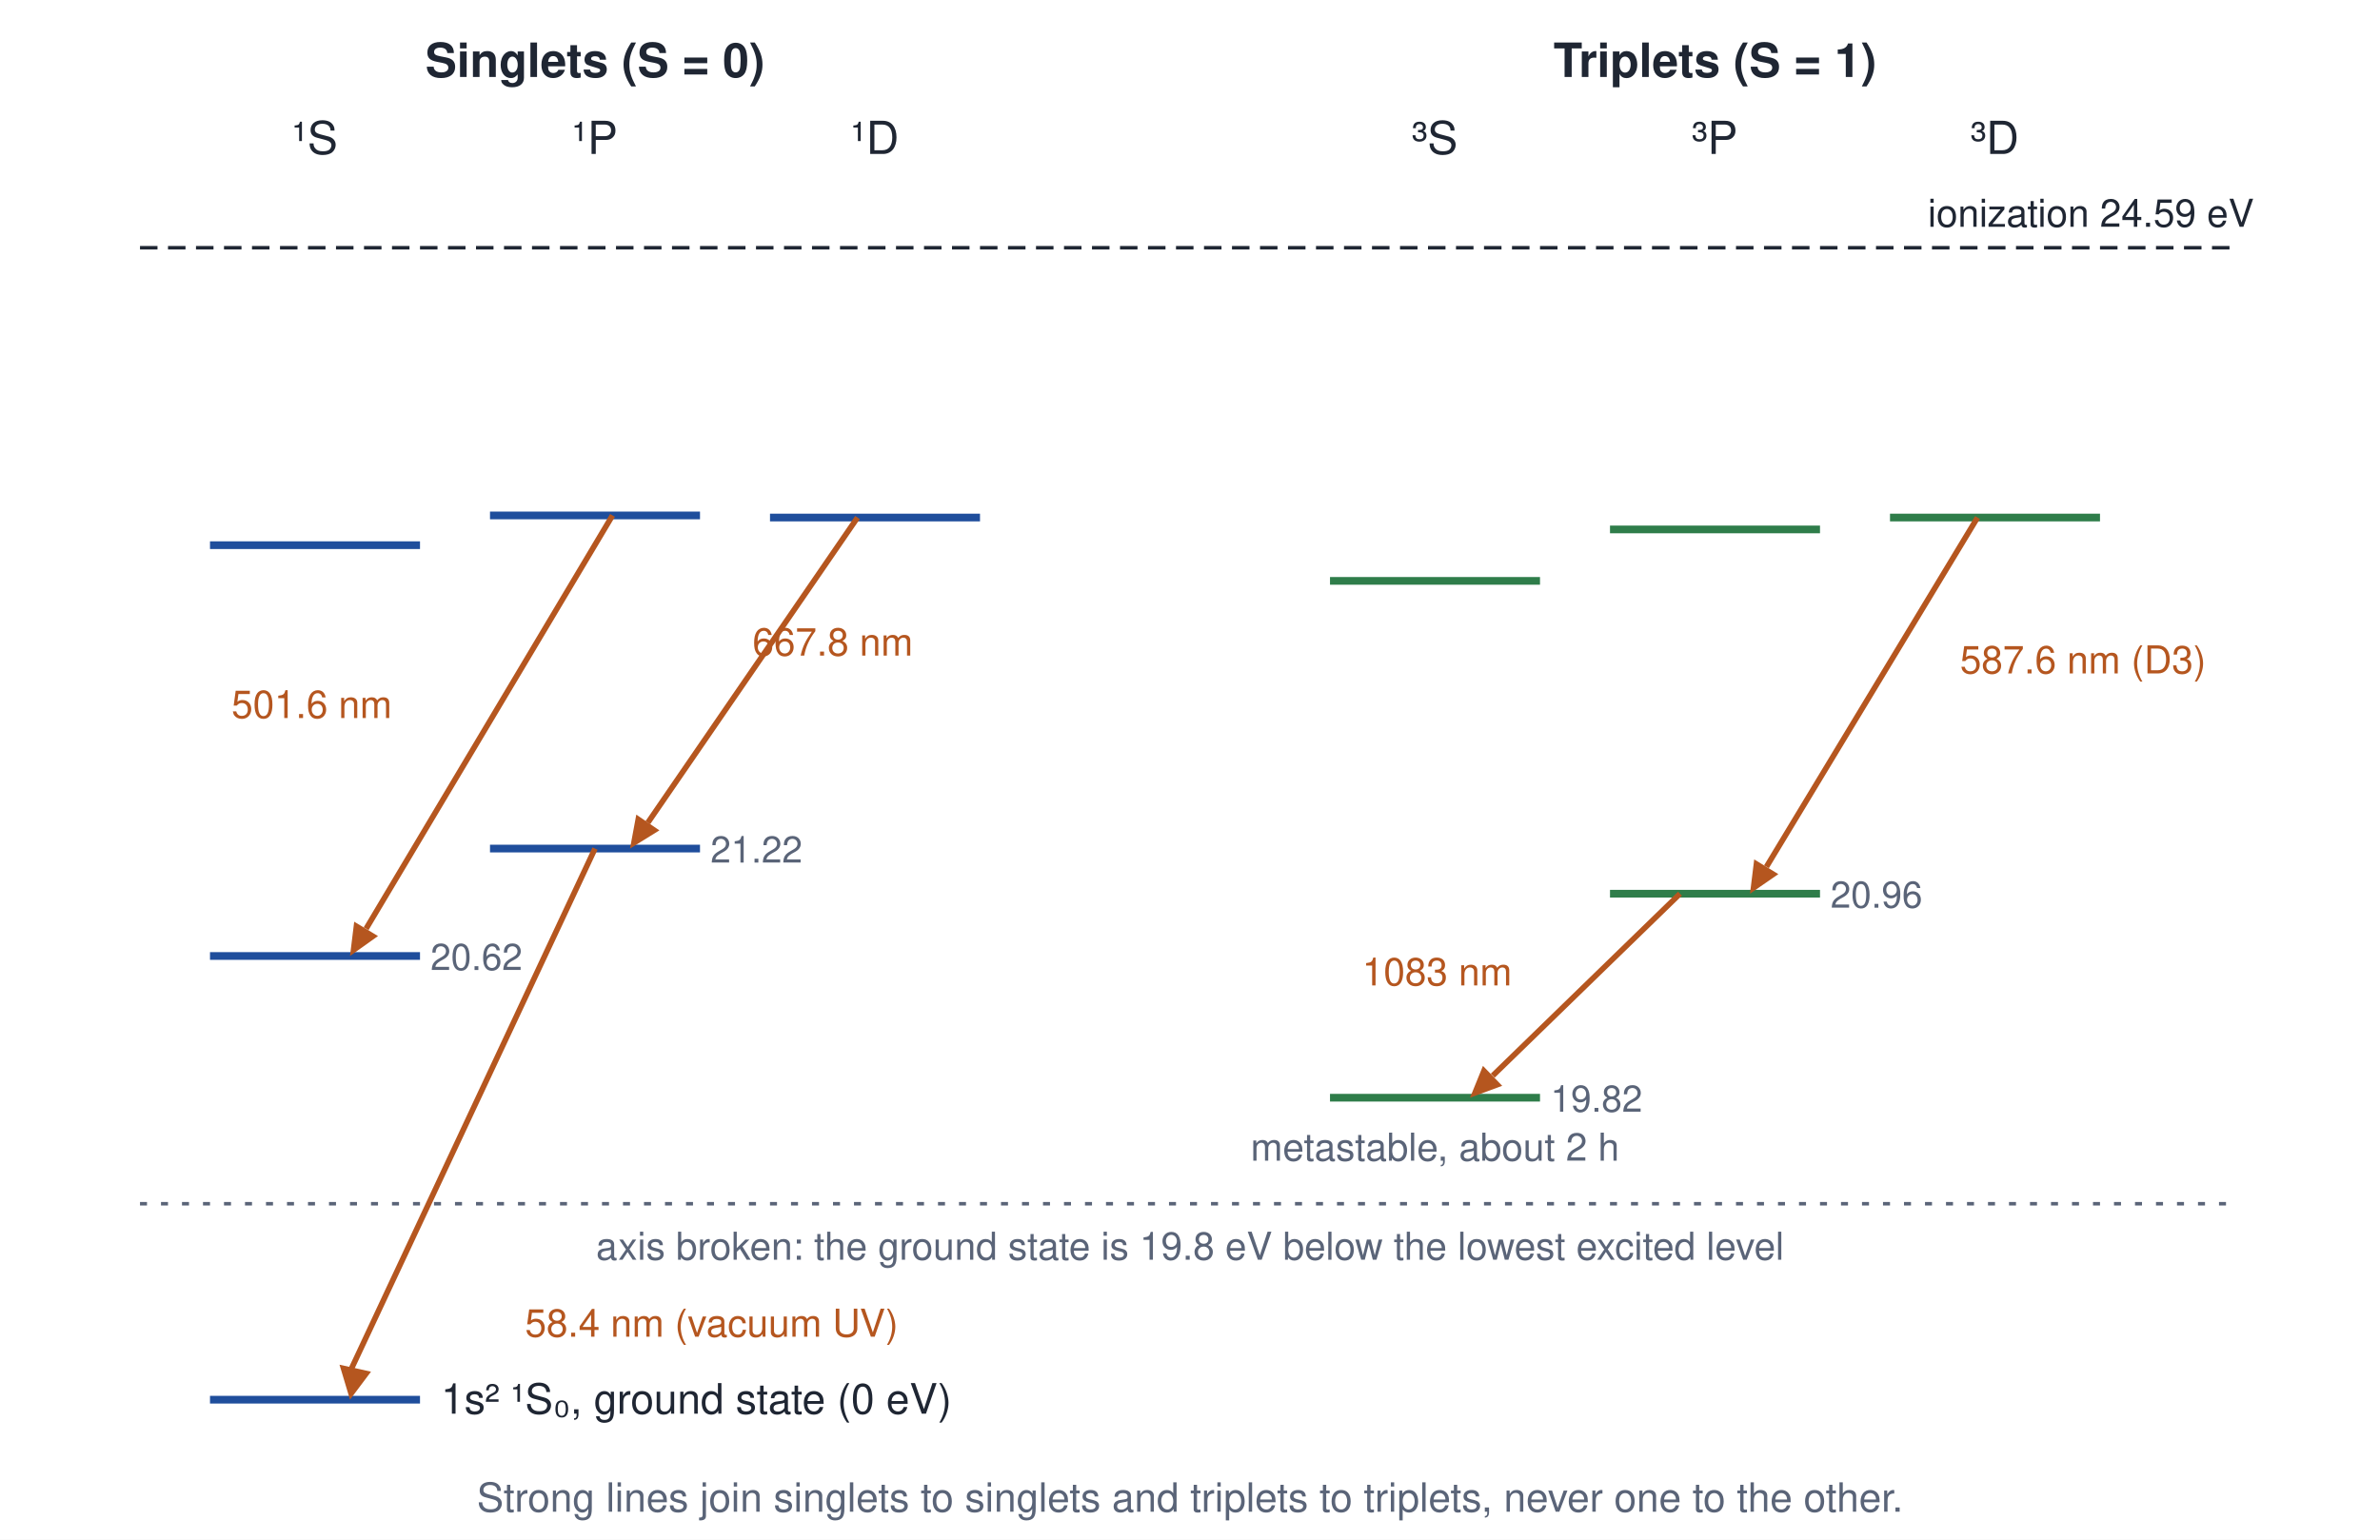
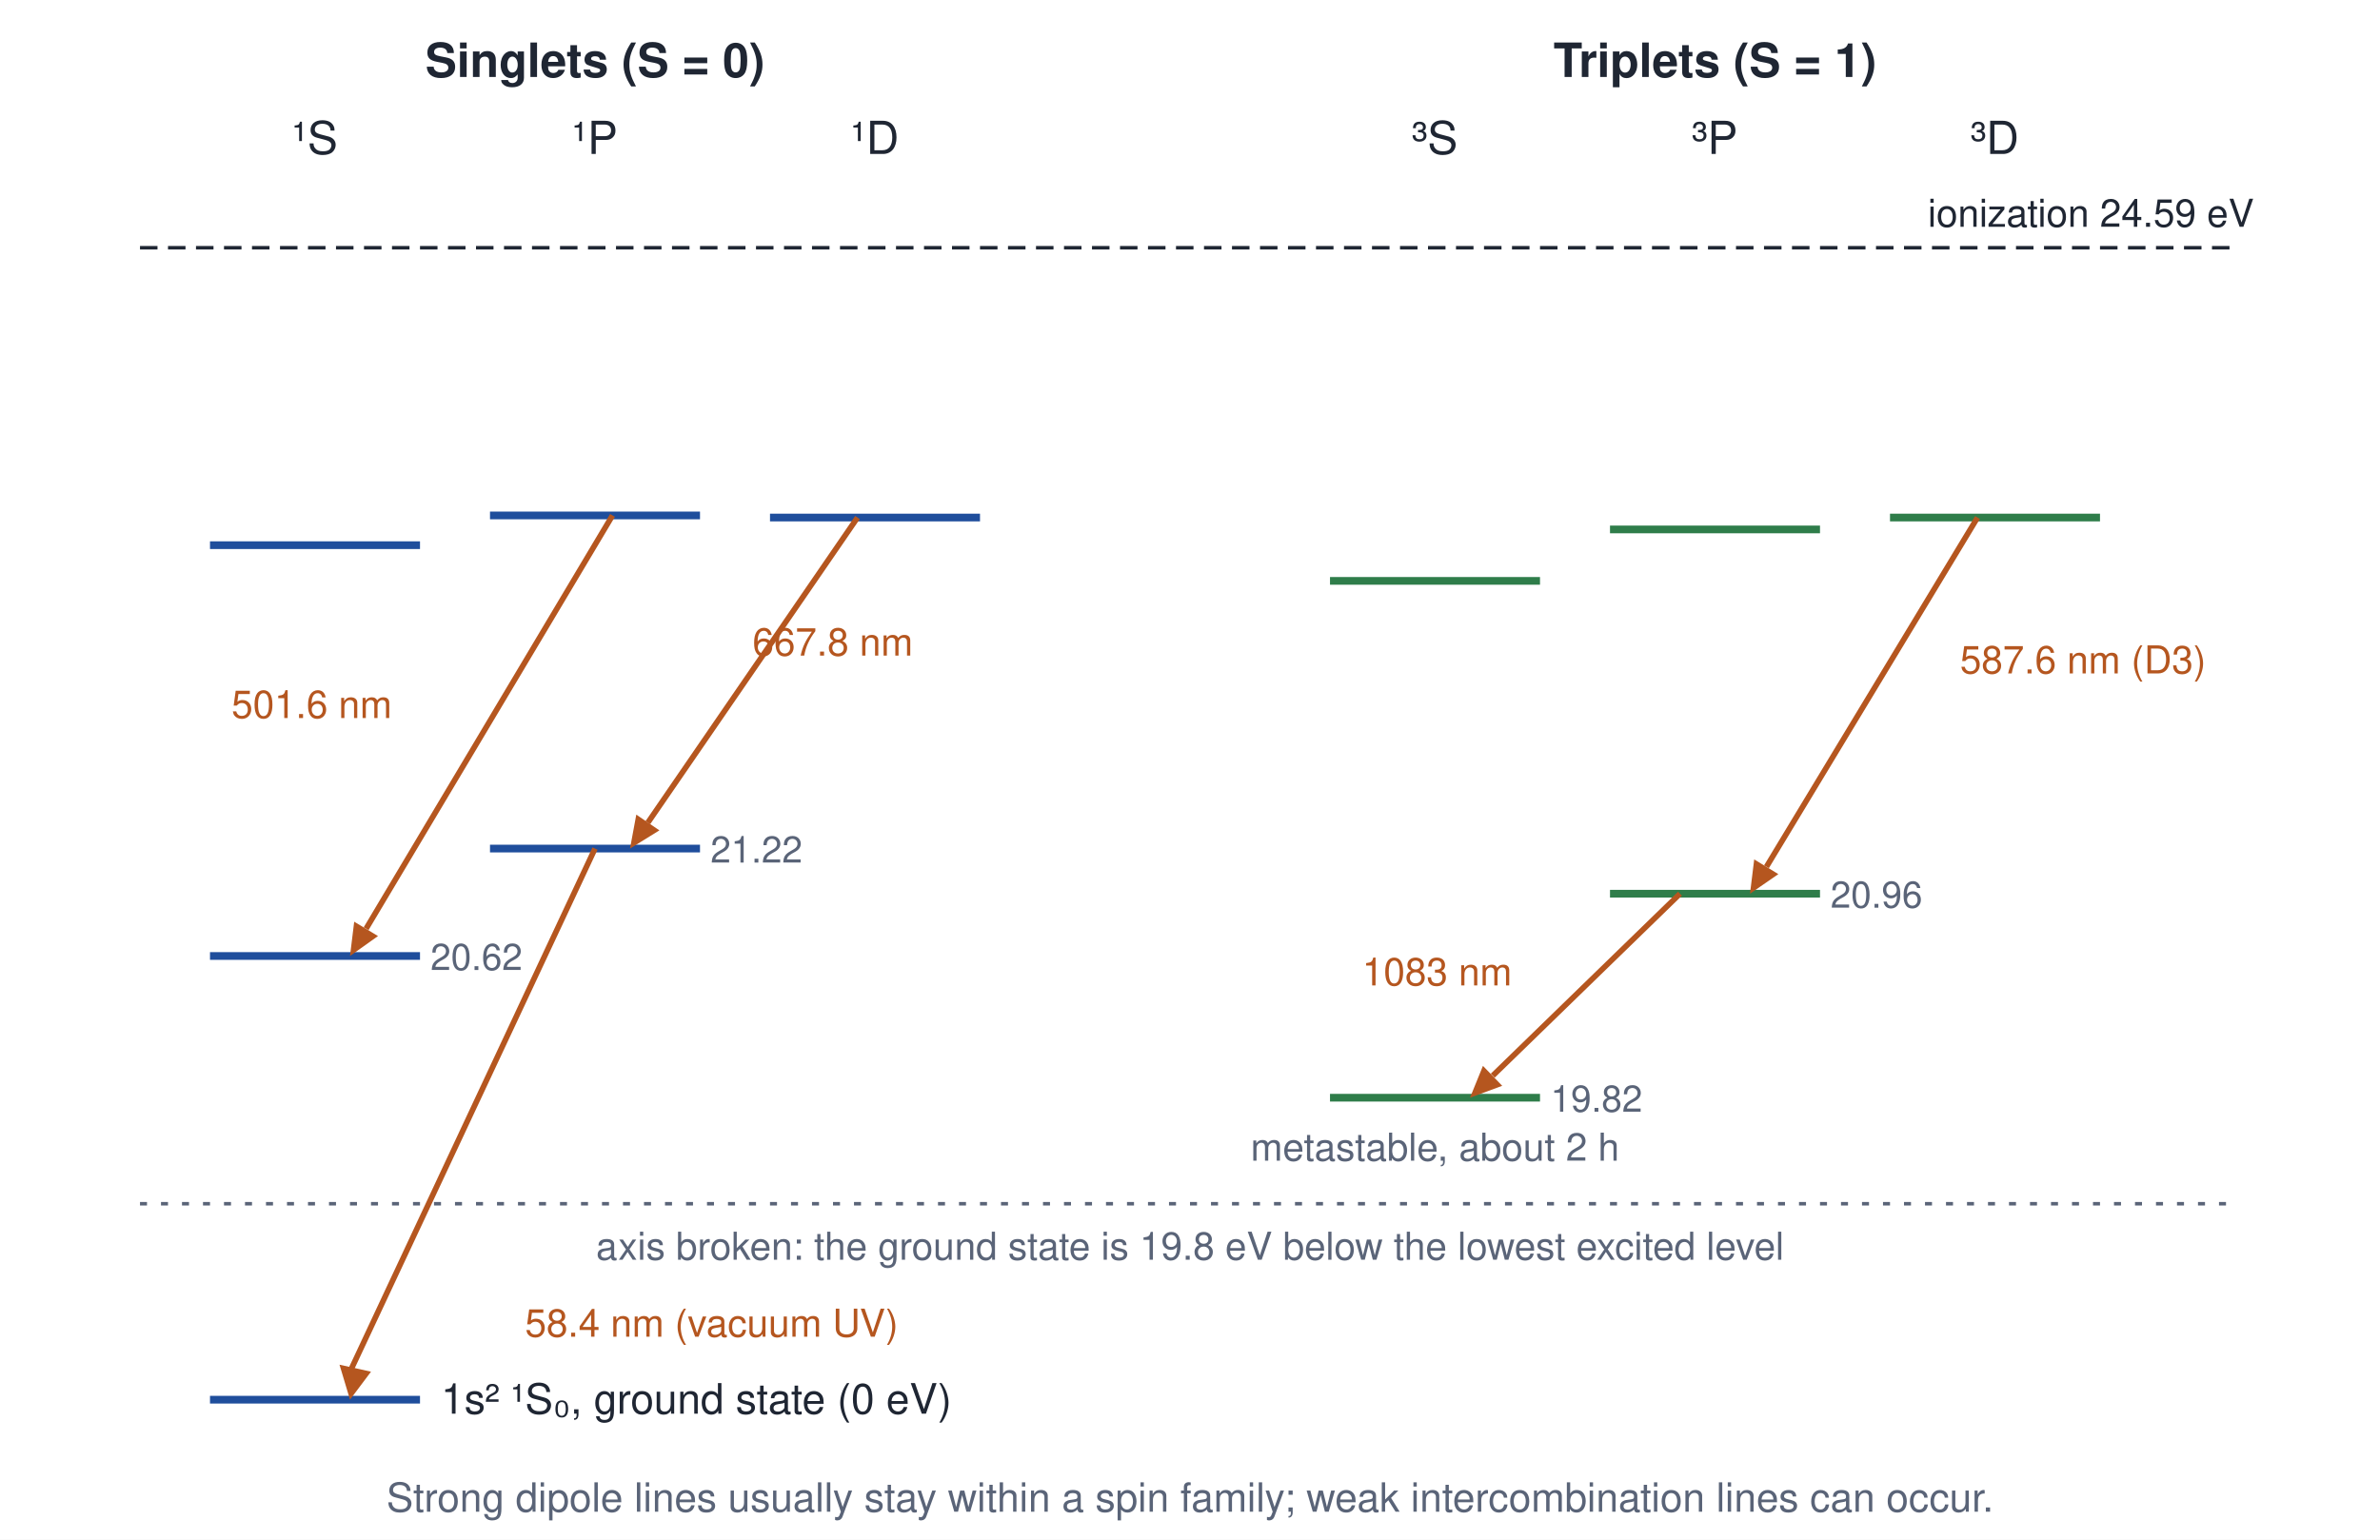
<svg xmlns="http://www.w3.org/2000/svg" viewBox="0 0 680 440" width="680" height="440" font-family="Helvetica, Arial, sans-serif">
  <rect width="680" height="440" fill="#ffffff" />
  <line x1="40" y1="70.8" x2="640" y2="70.8" stroke="#1f2633" stroke-dasharray="5 3" />
  <text x="644" y="64.8" font-size="11" text-anchor="end" fill="#1f2633">ionization 24.59 eV</text>
  <text x="170.0" y="22" font-size="13.5" text-anchor="middle" font-weight="bold" fill="#1f2633">Singlets (S = 0)</text>
  <text x="90" y="44" font-size="13" text-anchor="middle" fill="#1f2633">¹S</text>
  <line x1="60" y1="273.2" x2="120" y2="273.2" stroke="#1f4e9c" stroke-width="2.2" />
  <text x="123" y="277.2" font-size="10.5" fill="#5a6478">20.62</text>
  <line x1="60" y1="155.8" x2="120" y2="155.8" stroke="#1f4e9c" stroke-width="2.2" />
  <text x="170" y="44" font-size="13" text-anchor="middle" fill="#1f2633">¹P</text>
  <line x1="140" y1="242.5" x2="200" y2="242.5" stroke="#1f4e9c" stroke-width="2.2" />
  <text x="203" y="246.5" font-size="10.5" fill="#5a6478">21.22</text>
  <line x1="140" y1="147.3" x2="200" y2="147.3" stroke="#1f4e9c" stroke-width="2.2" />
  <text x="250" y="44" font-size="13" text-anchor="middle" fill="#1f2633">¹D</text>
  <line x1="220" y1="147.9" x2="280" y2="147.9" stroke="#1f4e9c" stroke-width="2.2" />
  <text x="490.0" y="22" font-size="13.5" text-anchor="middle" font-weight="bold" fill="#1f2633">Triplets (S = 1)</text>
  <text x="410" y="44" font-size="13" text-anchor="middle" fill="#1f2633">³S</text>
  <line x1="380" y1="313.7" x2="440" y2="313.7" stroke="#2f7d4a" stroke-width="2.2" />
  <text x="443" y="317.7" font-size="10.5" fill="#5a6478">19.82</text>
  <line x1="380" y1="166.0" x2="440" y2="166.0" stroke="#2f7d4a" stroke-width="2.2" />
  <text x="490" y="44" font-size="13" text-anchor="middle" fill="#1f2633">³P</text>
  <line x1="460" y1="255.4" x2="520" y2="255.4" stroke="#2f7d4a" stroke-width="2.2" />
  <text x="523" y="259.4" font-size="10.5" fill="#5a6478">20.96</text>
  <line x1="460" y1="151.3" x2="520" y2="151.3" stroke="#2f7d4a" stroke-width="2.2" />
  <text x="570" y="44" font-size="13" text-anchor="middle" fill="#1f2633">³D</text>
  <line x1="540" y1="147.9" x2="600" y2="147.9" stroke="#2f7d4a" stroke-width="2.2" />
  <line x1="565.0" y1="147.9" x2="504.7" y2="247.7" stroke="#b5561f" stroke-width="1.6" />
  <polygon points="500.0,255.4 501.2,245.6 508.1,249.8" fill="#b5561f" />
  <text x="560" y="192.453" font-size="11" text-anchor="start" fill="#b5561f">587.6 nm (D3)</text>
  <line x1="245.0" y1="147.9" x2="185.1" y2="235.1" stroke="#b5561f" stroke-width="1.6" />
  <polygon points="180.0,242.5 181.8,232.8 188.4,237.3" fill="#b5561f" />
  <text x="215" y="187.358" font-size="11" text-anchor="start" fill="#b5561f">667.8 nm</text>
  <line x1="175.0" y1="147.3" x2="104.6" y2="265.4" stroke="#b5561f" stroke-width="1.6" />
  <polygon points="100.0,273.2 101.2,263.4 108.0,267.5" fill="#b5561f" />
  <text x="112" y="205.189" font-size="11" text-anchor="end" fill="#b5561f">501.6 nm</text>
  <line x1="480.0" y1="255.4" x2="426.5" y2="307.4" stroke="#b5561f" stroke-width="1.6" />
  <polygon points="420.0,313.7 423.7,304.6 429.2,310.3" fill="#b5561f" />
  <text x="432" y="281.604" font-size="11" text-anchor="end" fill="#b5561f">1083 nm</text>
  <text x="410" y="331.7" font-size="11" text-anchor="middle" fill="#5a6478">metastable, about 2 h</text>
  <line x1="40" y1="344" x2="640" y2="344" stroke="#5a6478" stroke-dasharray="2 4" />
  <text x="340" y="360" font-size="11" text-anchor="middle" fill="#5a6478">axis broken: the ground state is 19.8 eV below the lowest excited level</text>
  <line x1="60" y1="400" x2="120" y2="400" stroke="#1f4e9c" stroke-width="2.2" />
  <text x="126" y="404" font-size="12" fill="#1f2633">1s² ¹S₀, ground state (0 eV)</text>
  <line x1="170" y1="242.5" x2="100" y2="392" stroke="#b5561f" stroke-width="1.6" stroke-dasharray="1 0" />
  <polygon points="100,400 97,390 106,392" fill="#b5561f" />
  <text x="150" y="382" font-size="11" fill="#b5561f">58.4 nm (vacuum UV)</text>
-   <text x="340" y="432" font-size="11.5" text-anchor="middle" fill="#5a6478">Strong lines join singlets to singlets and triplets to triplets, never one to the other.</text>
+   <text x="340" y="432" font-size="11.5" text-anchor="middle" fill="#5a6478">Strong dipole lines usually stay within a spin family; weak intercombination lines can occur.</text>
</svg>
